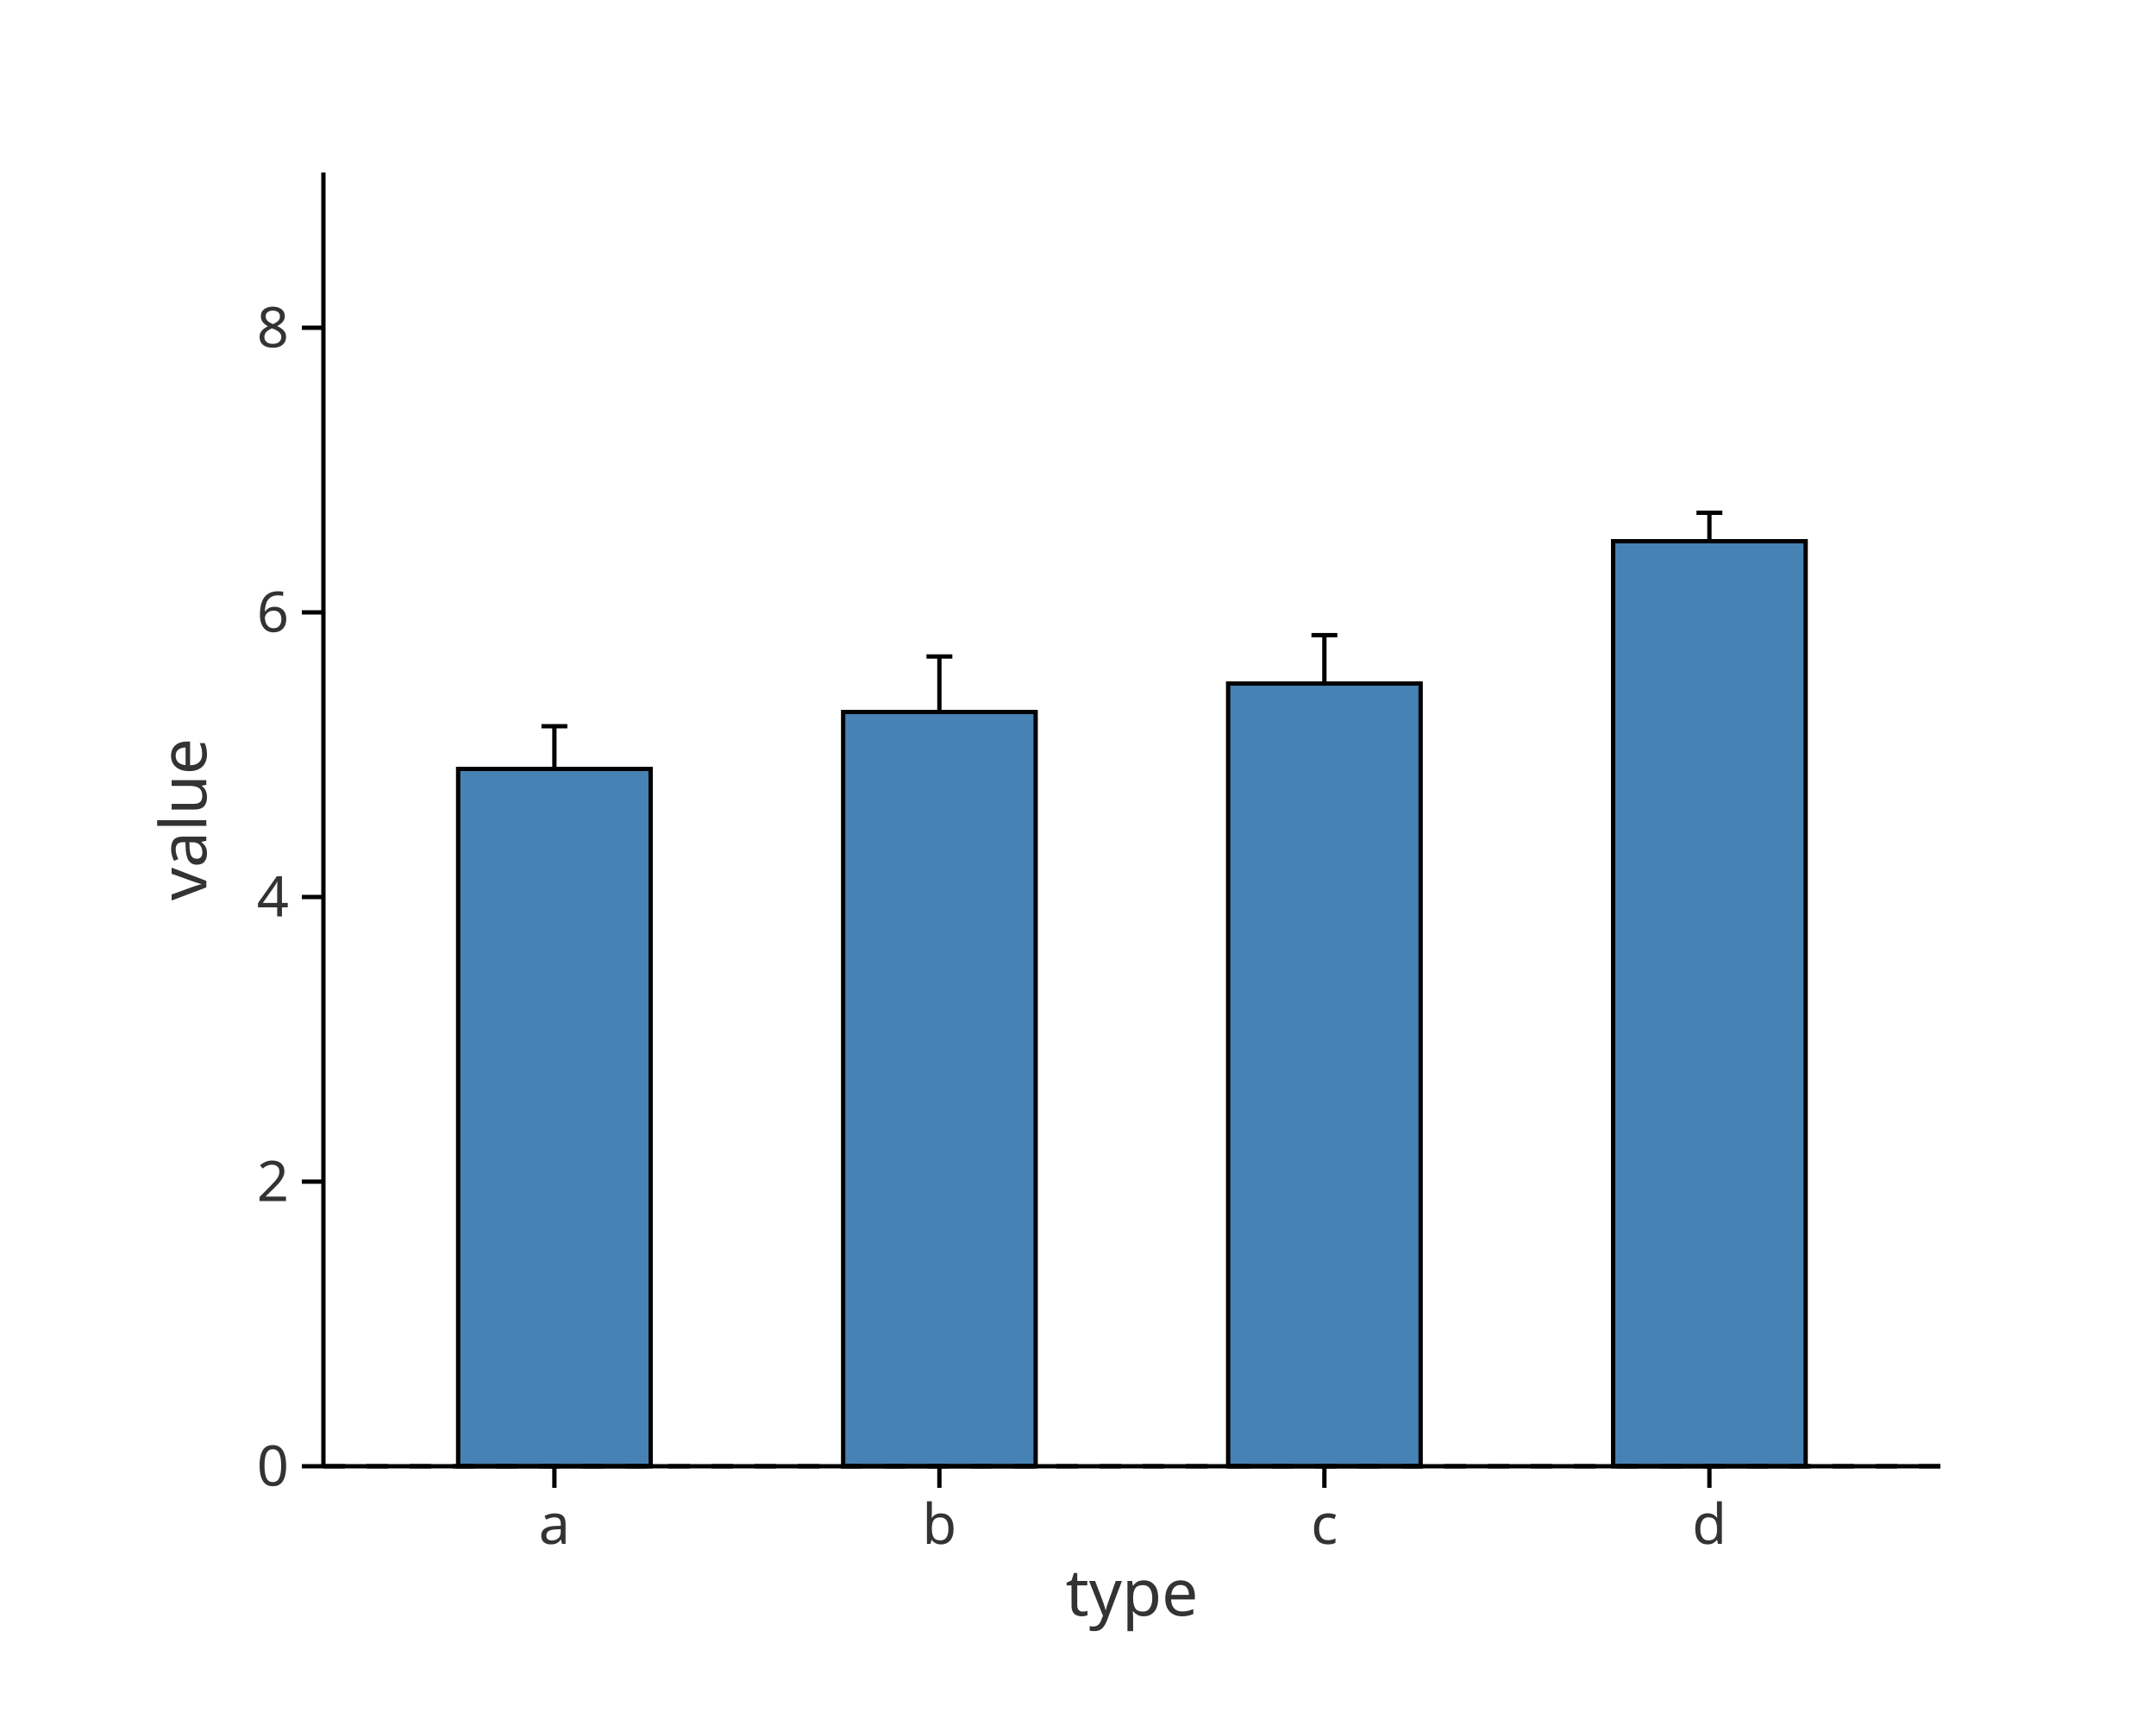
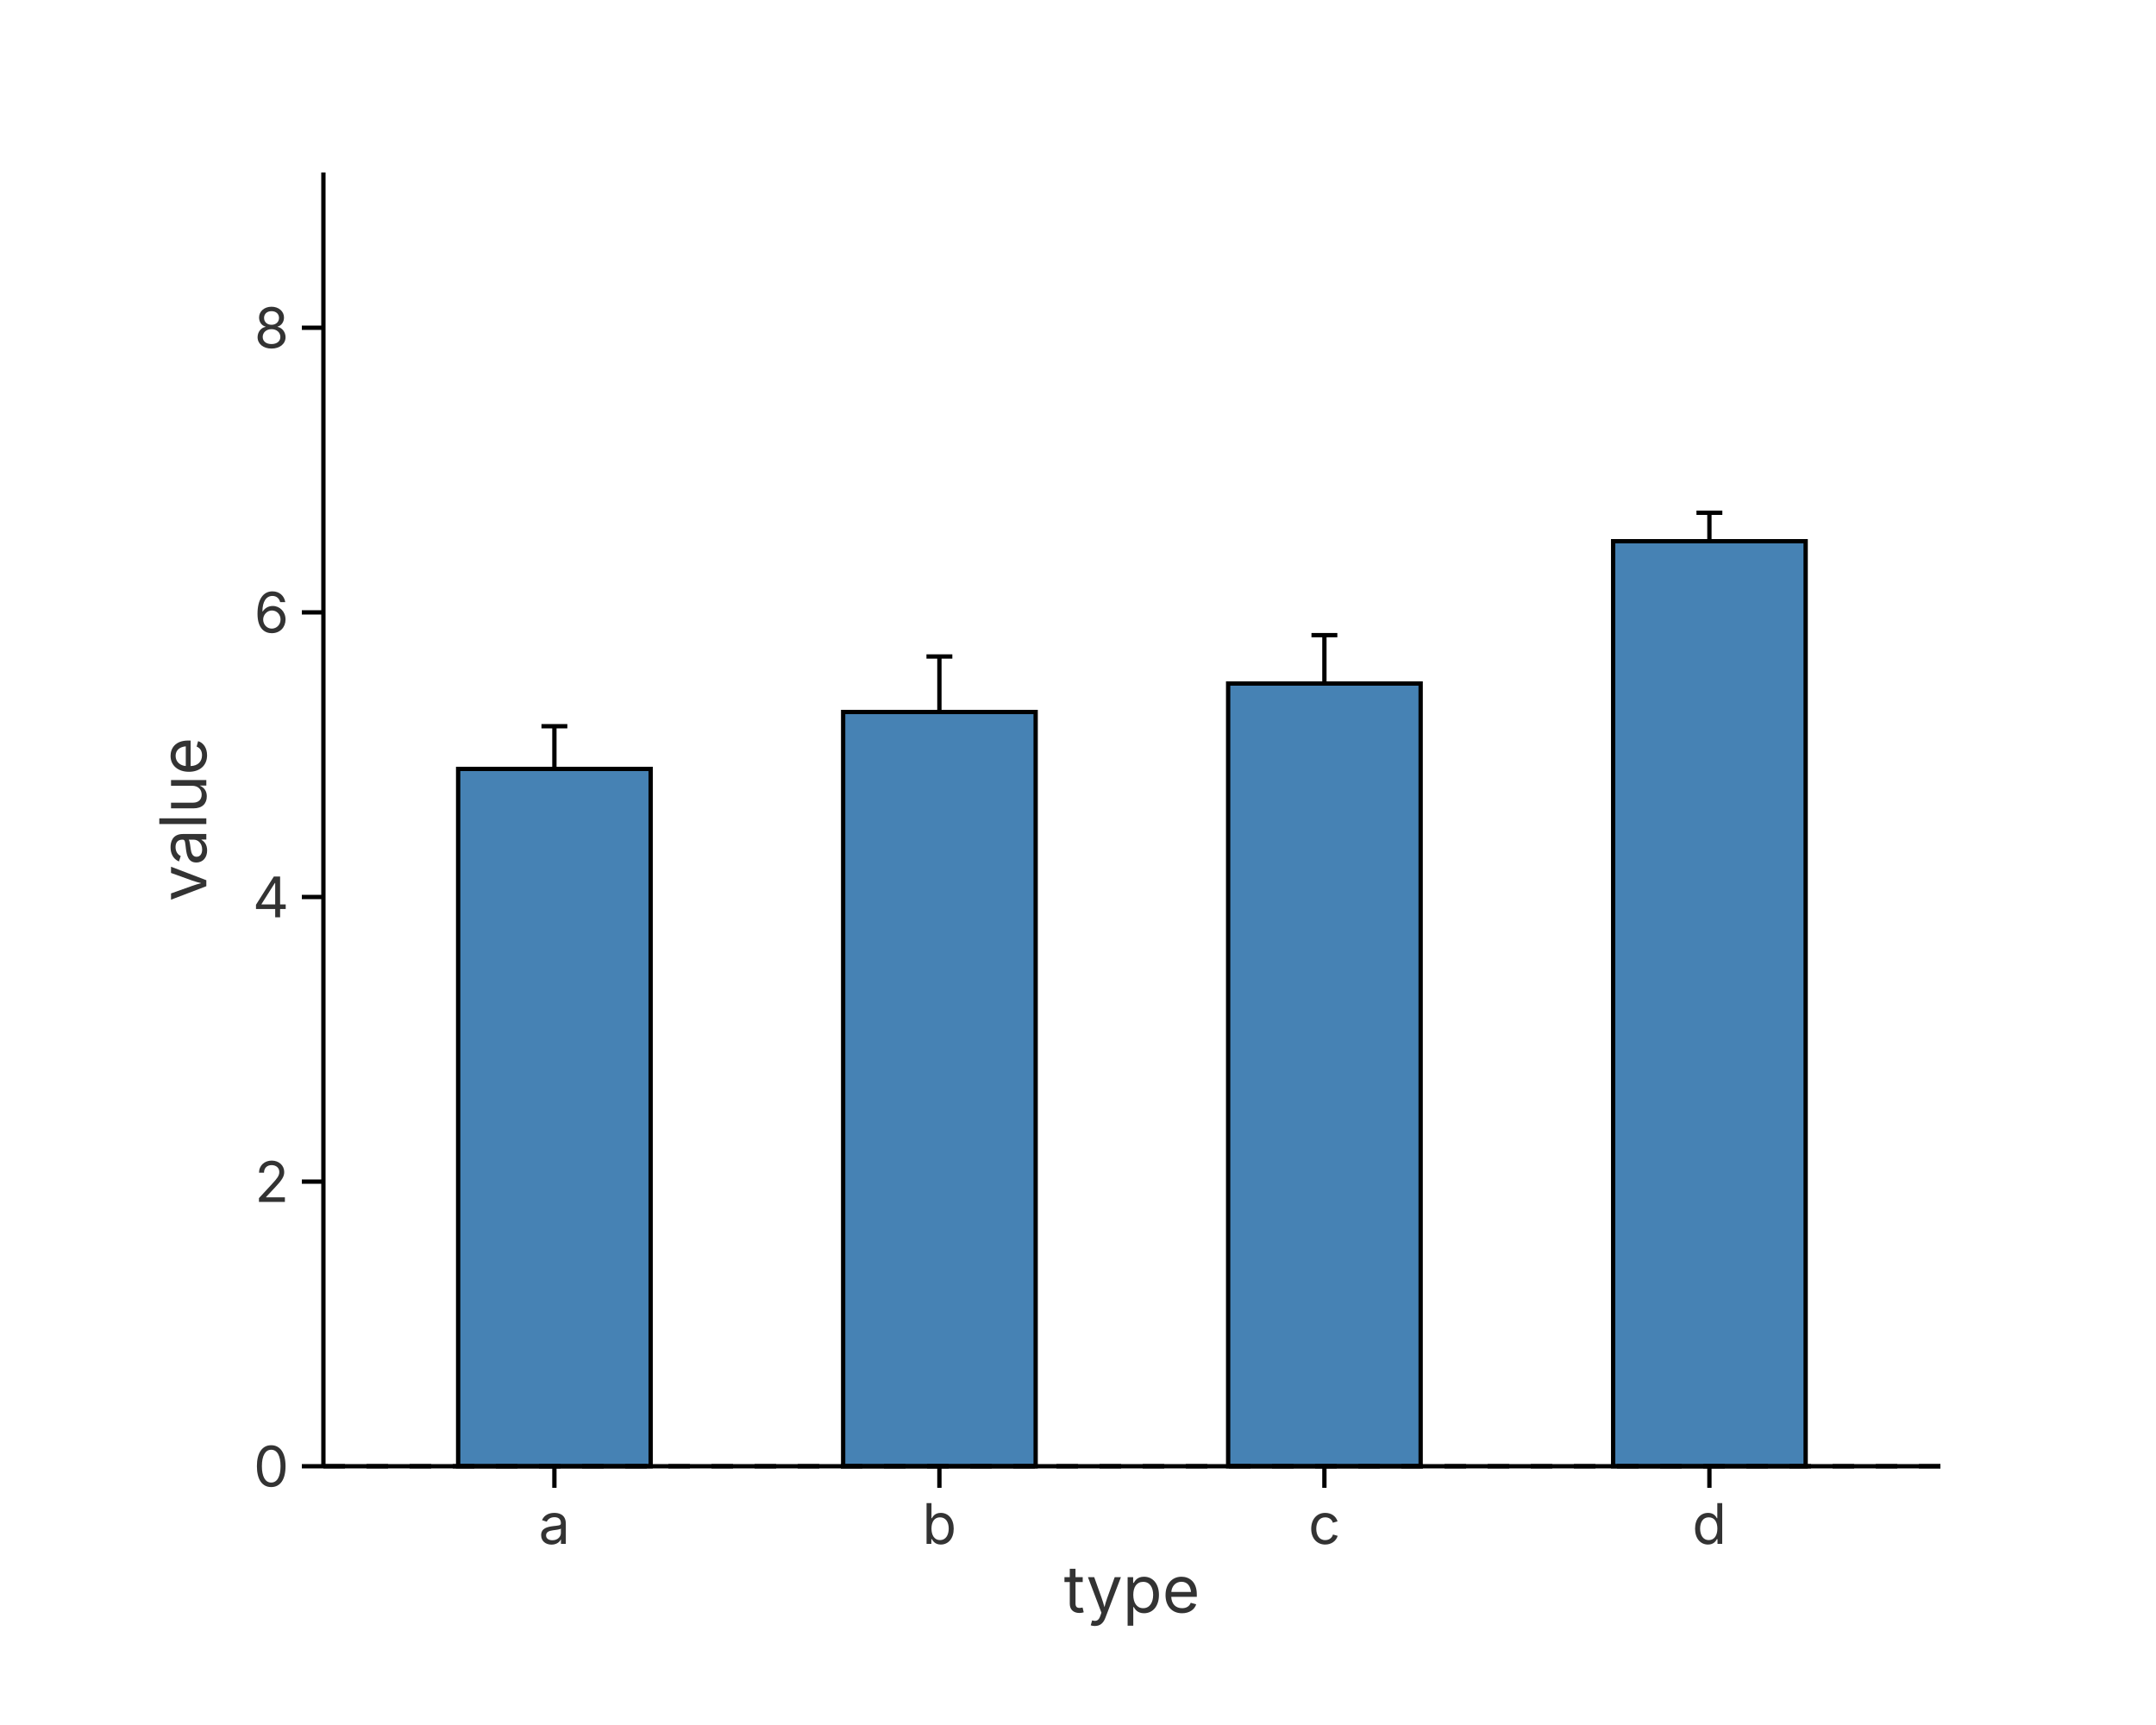
<svg xmlns="http://www.w3.org/2000/svg" width="500" height="400" viewBox="0 0 500 400">
  <rect width="100%" height="100%" fill="white" />
  <line x1="128.571" y1="188.2" x2="128.571" y2="168.4" stroke="black" stroke-width="1" opacity="1" />
  <line x1="125.571" y1="168.4" x2="131.571" y2="168.4" stroke="black" stroke-width="1" opacity="1" />
  <line x1="125.571" y1="188.2" x2="131.571" y2="188.2" stroke="black" stroke-width="1" opacity="1" />
  <line x1="217.857" y1="177.97" x2="217.857" y2="152.23" stroke="black" stroke-width="1" opacity="1" />
  <line x1="214.857" y1="152.23" x2="220.857" y2="152.23" stroke="black" stroke-width="1" opacity="1" />
  <line x1="214.857" y1="177.97" x2="220.857" y2="177.97" stroke="black" stroke-width="1" opacity="1" />
  <line x1="307.143" y1="169.72" x2="307.143" y2="147.28" stroke="black" stroke-width="1" opacity="1" />
  <line x1="304.143" y1="147.28" x2="310.143" y2="147.28" stroke="black" stroke-width="1" opacity="1" />
  <line x1="304.143" y1="169.72" x2="310.143" y2="169.72" stroke="black" stroke-width="1" opacity="1" />
  <line x1="396.429" y1="132.1" x2="396.429" y2="118.9" stroke="black" stroke-width="1" opacity="1" />
  <line x1="393.429" y1="118.9" x2="399.429" y2="118.9" stroke="black" stroke-width="1" opacity="1" />
  <line x1="393.429" y1="132.1" x2="399.429" y2="132.1" stroke="black" stroke-width="1" opacity="1" />
  <rect x="106.25" y="178.3" width="44.643" height="161.7" fill="steelblue" stroke="black" stroke-width="1" opacity="1" />
  <rect x="195.536" y="165.1" width="44.643" height="174.9" fill="steelblue" stroke="black" stroke-width="1" opacity="1" />
  <rect x="284.821" y="158.5" width="44.643" height="181.5" fill="steelblue" stroke="black" stroke-width="1" opacity="1" />
  <rect x="374.107" y="125.5" width="44.643" height="214.5" fill="steelblue" stroke="black" stroke-width="1" opacity="1" />
  <line x1="75" y1="340" x2="450" y2="340" stroke="black" stroke-dasharray="5,5" />
  <line x1="75" y1="340" x2="450" y2="340" stroke="black" stroke-width="1" />
  <line x1="128.571" y1="340" x2="128.571" y2="345" stroke="black" stroke-width="1" />
-   <text x="128.571" y="358" font-size="13" font-family="sans-serif" fill="#333" text-anchor="middle">a</text>
+   <text x="128.571" y="358" font-size="13" font-family="Inter, -apple-system, BlinkMacSystemFont, 'Segoe UI', Roboto, Helvetica, Arial, 'PingFang SC', 'Microsoft YaHei', Ubuntu, Cantarell, 'Noto Sans', sans-serif" fill="#333" text-anchor="middle">a</text>
  <line x1="217.857" y1="340" x2="217.857" y2="345" stroke="black" stroke-width="1" />
-   <text x="217.857" y="358" font-size="13" font-family="sans-serif" fill="#333" text-anchor="middle">b</text>
+   <text x="217.857" y="358" font-size="13" font-family="Inter, -apple-system, BlinkMacSystemFont, 'Segoe UI', Roboto, Helvetica, Arial, 'PingFang SC', 'Microsoft YaHei', Ubuntu, Cantarell, 'Noto Sans', sans-serif" fill="#333" text-anchor="middle">b</text>
  <line x1="307.143" y1="340" x2="307.143" y2="345" stroke="black" stroke-width="1" />
-   <text x="307.143" y="358" font-size="13" font-family="sans-serif" fill="#333" text-anchor="middle">c</text>
+   <text x="307.143" y="358" font-size="13" font-family="Inter, -apple-system, BlinkMacSystemFont, 'Segoe UI', Roboto, Helvetica, Arial, 'PingFang SC', 'Microsoft YaHei', Ubuntu, Cantarell, 'Noto Sans', sans-serif" fill="#333" text-anchor="middle">c</text>
  <line x1="396.429" y1="340" x2="396.429" y2="345" stroke="black" stroke-width="1" />
-   <text x="396.429" y="358" font-size="13" font-family="sans-serif" fill="#333" text-anchor="middle">d</text>
-   <text x="262.5" y="363" font-size="15" font-family="sans-serif" fill="#333" text-anchor="middle" dominant-baseline="text-before-edge">type</text>
+   <text x="396.429" y="358" font-size="13" font-family="Inter, -apple-system, BlinkMacSystemFont, 'Segoe UI', Roboto, Helvetica, Arial, 'PingFang SC', 'Microsoft YaHei', Ubuntu, Cantarell, 'Noto Sans', sans-serif" fill="#333" text-anchor="middle">d</text>
+   <text x="262.5" y="363" font-size="15" font-family="Inter, -apple-system, BlinkMacSystemFont, 'Segoe UI', Roboto, Helvetica, Arial, 'PingFang SC', 'Microsoft YaHei', Ubuntu, Cantarell, 'Noto Sans', sans-serif" fill="#333" text-anchor="middle" dominant-baseline="text-before-edge">type</text>
  <line x1="75" y1="40" x2="75" y2="340" stroke="black" stroke-width="1" />
  <line x1="70" y1="340" x2="75" y2="340" stroke="black" stroke-width="1" />
-   <text x="67" y="340" font-size="13" font-family="sans-serif" fill="#333" text-anchor="end" dominant-baseline="middle">0</text>
+   <text x="67" y="340" font-size="13" font-family="Inter, -apple-system, BlinkMacSystemFont, 'Segoe UI', Roboto, Helvetica, Arial, 'PingFang SC', 'Microsoft YaHei', Ubuntu, Cantarell, 'Noto Sans', sans-serif" fill="#333" text-anchor="end" dominant-baseline="middle">0</text>
  <line x1="70" y1="274" x2="75" y2="274" stroke="black" stroke-width="1" />
-   <text x="67" y="274" font-size="13" font-family="sans-serif" fill="#333" text-anchor="end" dominant-baseline="middle">2</text>
+   <text x="67" y="274" font-size="13" font-family="Inter, -apple-system, BlinkMacSystemFont, 'Segoe UI', Roboto, Helvetica, Arial, 'PingFang SC', 'Microsoft YaHei', Ubuntu, Cantarell, 'Noto Sans', sans-serif" fill="#333" text-anchor="end" dominant-baseline="middle">2</text>
  <line x1="70" y1="208" x2="75" y2="208" stroke="black" stroke-width="1" />
-   <text x="67" y="208" font-size="13" font-family="sans-serif" fill="#333" text-anchor="end" dominant-baseline="middle">4</text>
+   <text x="67" y="208" font-size="13" font-family="Inter, -apple-system, BlinkMacSystemFont, 'Segoe UI', Roboto, Helvetica, Arial, 'PingFang SC', 'Microsoft YaHei', Ubuntu, Cantarell, 'Noto Sans', sans-serif" fill="#333" text-anchor="end" dominant-baseline="middle">4</text>
  <line x1="70" y1="142" x2="75" y2="142" stroke="black" stroke-width="1" />
-   <text x="67" y="142" font-size="13" font-family="sans-serif" fill="#333" text-anchor="end" dominant-baseline="middle">6</text>
+   <text x="67" y="142" font-size="13" font-family="Inter, -apple-system, BlinkMacSystemFont, 'Segoe UI', Roboto, Helvetica, Arial, 'PingFang SC', 'Microsoft YaHei', Ubuntu, Cantarell, 'Noto Sans', sans-serif" fill="#333" text-anchor="end" dominant-baseline="middle">6</text>
  <line x1="70" y1="76" x2="75" y2="76" stroke="black" stroke-width="1" />
-   <text x="67" y="76" font-size="13" font-family="sans-serif" fill="#333" text-anchor="end" dominant-baseline="middle">8</text>
-   <text x="47.85" y="190" font-size="15" font-family="sans-serif" fill="#333" text-anchor="middle" transform="rotate(-90, 47.85, 190)">value</text>
+   <text x="67" y="76" font-size="13" font-family="Inter, -apple-system, BlinkMacSystemFont, 'Segoe UI', Roboto, Helvetica, Arial, 'PingFang SC', 'Microsoft YaHei', Ubuntu, Cantarell, 'Noto Sans', sans-serif" fill="#333" text-anchor="end" dominant-baseline="middle">8</text>
+   <text x="47.85" y="190" font-size="15" font-family="Inter, -apple-system, BlinkMacSystemFont, 'Segoe UI', Roboto, Helvetica, Arial, 'PingFang SC', 'Microsoft YaHei', Ubuntu, Cantarell, 'Noto Sans', sans-serif" fill="#333" text-anchor="middle" transform="rotate(-90, 47.85, 190)">value</text>
</svg>
